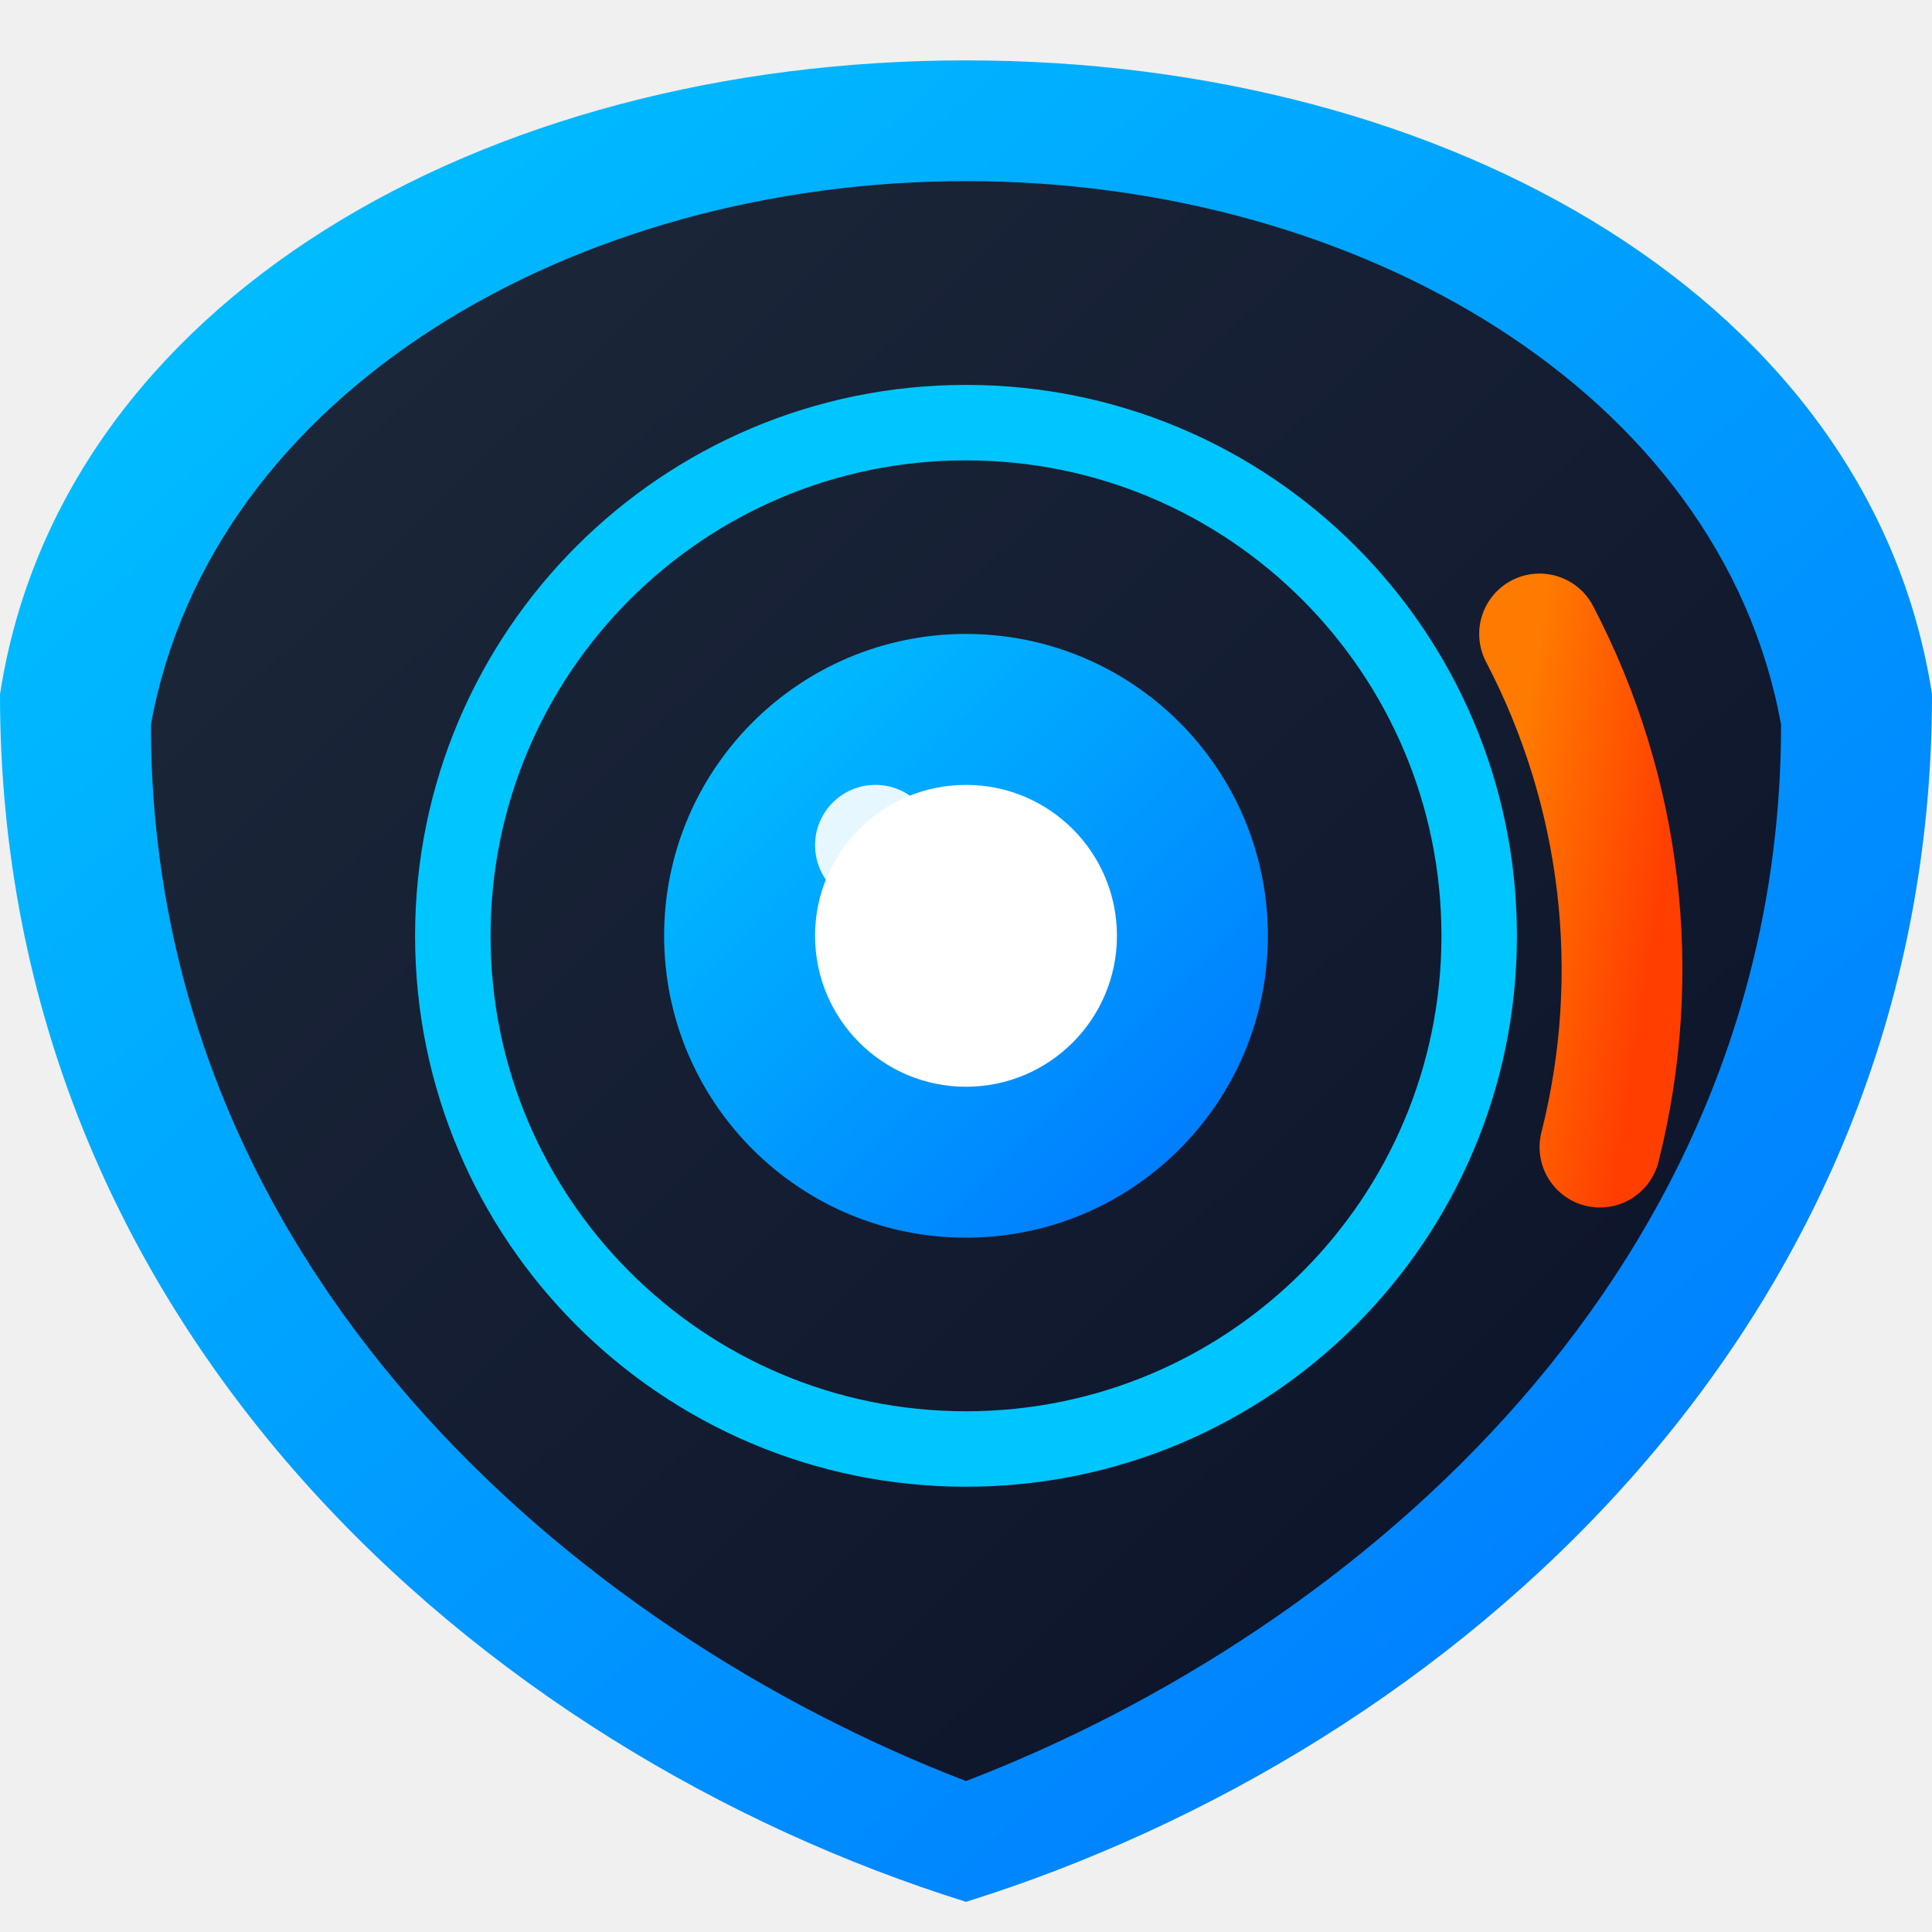
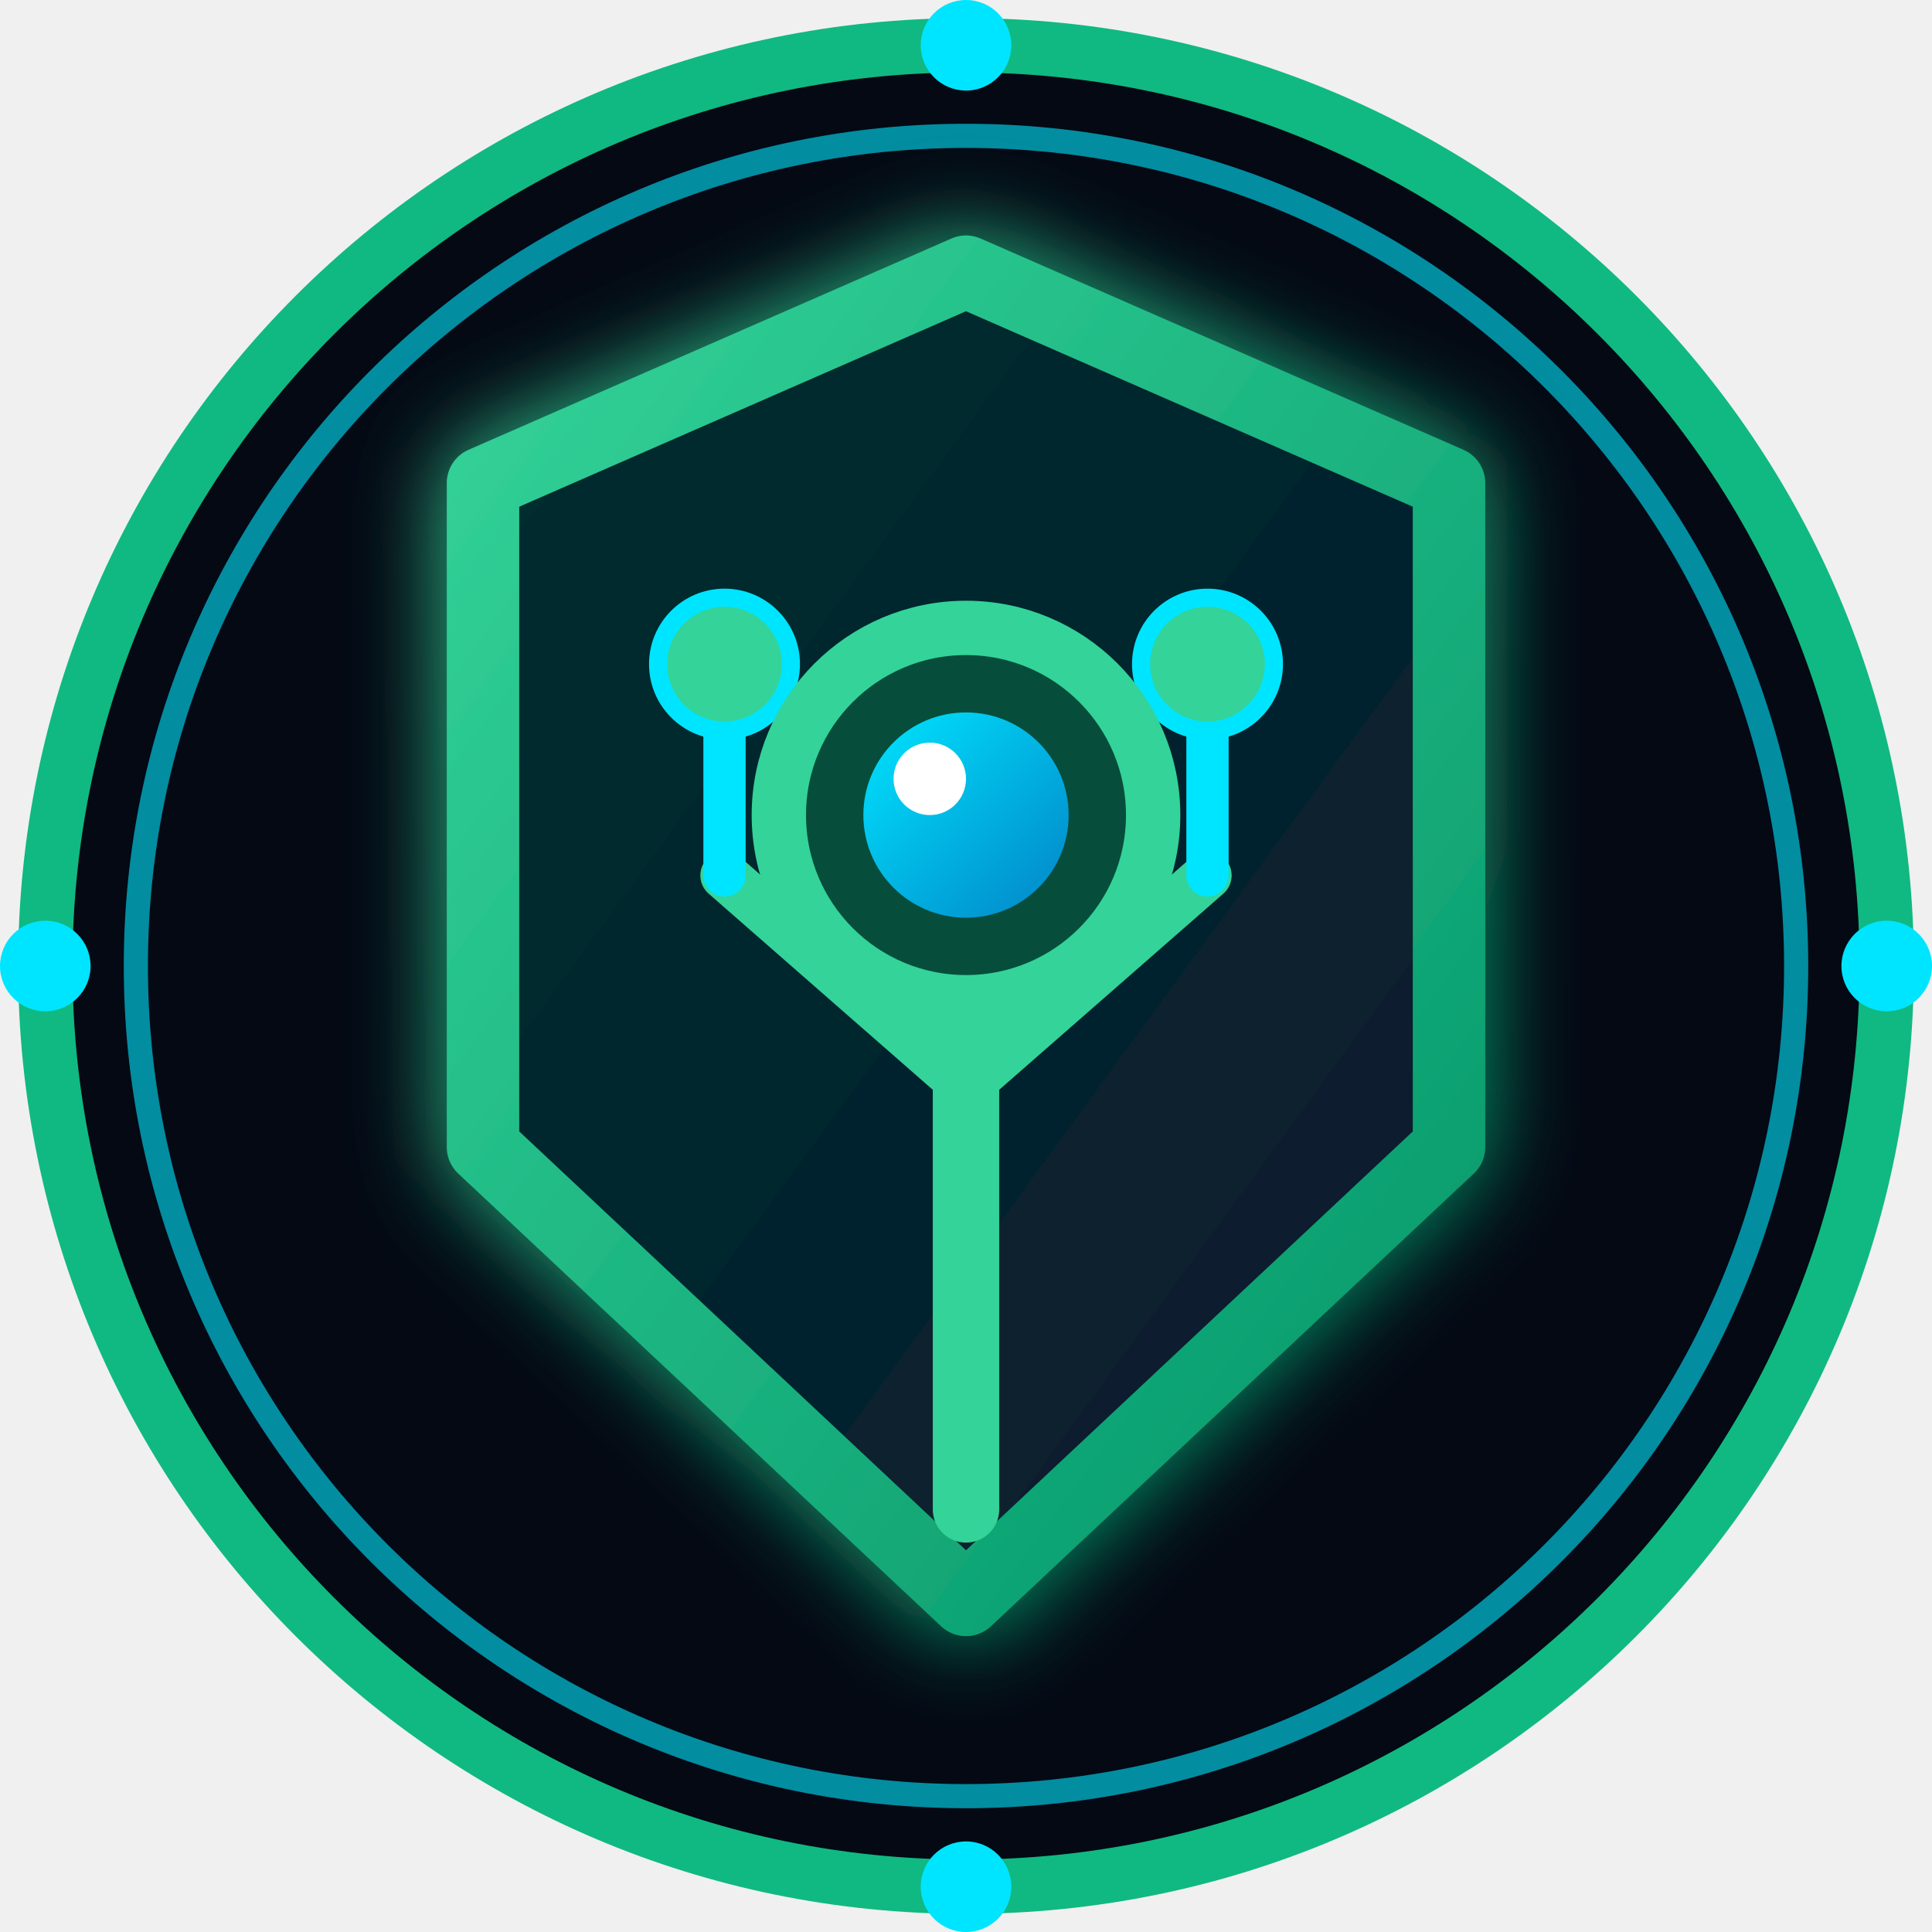
<svg xmlns="http://www.w3.org/2000/svg" viewBox="0 0 64 64" width="64" height="64">
  <defs>
-     <linearGradient id="shieldG" x1="0%" y1="0%" x2="100%" y2="100%">
-       <stop offset="0%" stop-color="#00C6FF" />
-       <stop offset="100%" stop-color="#0072FF" />
+     <linearGradient id="emGrad" x1="0%" y1="0%" x2="100%" y2="100%">
+       <stop offset="0%" stop-color="#34D399" />
+       <stop offset="100%" stop-color="#059669" />
    </linearGradient>
-     <linearGradient id="lensG" x1="0%" y1="0%" x2="100%" y2="100%">
-       <stop offset="0%" stop-color="#1E293B" />
-       <stop offset="100%" stop-color="#0A1128" />
+     <linearGradient id="bgShield" x1="0%" y1="0%" x2="100%" y2="100%">
+       <stop offset="0%" stop-color="#042F2E" />
+       <stop offset="100%" stop-color="#081A2E" />
    </linearGradient>
-     <linearGradient id="orgG" x1="0%" y1="0%" x2="100%" y2="100%">
-       <stop offset="0%" stop-color="#FF7A00" />
-       <stop offset="100%" stop-color="#FF3E00" />
+     <linearGradient id="cyanG" x1="0%" y1="0%" x2="100%" y2="100%">
+       <stop offset="0%" stop-color="#00E5FF" />
+       <stop offset="100%" stop-color="#0284C7" />
    </linearGradient>
+     <filter id="glow" x="-20%" y="-20%" width="140%" height="140%">
+       <feGaussianBlur stdDeviation="1.5" result="blur" />
+       <feComposite in="SourceGraphic" in2="blur" operator="over" />
+     </filter>
  </defs>
-   <path d="M32 2 C48 2, 62 10, 64 23 C64 44, 48 58, 32 63 C16 58, 0 44, 0 23 C2 10, 16 2, 32 2 Z" fill="url(#shieldG)" />
-   <path d="M32 6 C45 6, 57 13, 59 24 C59 42, 45 54, 32 59 C19 54, 5 42, 5 24 C7 13, 19 6, 32 6 Z" fill="url(#lensG)" />
-   <circle cx="32" cy="31" r="17" fill="none" stroke="#00C6FF" stroke-width="2.5" />
-   <circle cx="32" cy="31" r="10" fill="url(#shieldG)" />
-   <circle cx="32" cy="31" r="5" fill="#FFFFFF" />
-   <circle cx="29" cy="28" r="2" fill="#FFFFFF" opacity="0.9" />
-   <path d="M51 21 A24 24 0 0 1 53 38" fill="none" stroke="url(#orgG)" stroke-width="4" stroke-linecap="round" />
+   <circle cx="32" cy="32" r="30.5" fill="#040914" stroke="#10B981" stroke-width="1.8" />
+   <circle cx="32" cy="32" r="27.5" fill="none" stroke="#00E5FF" stroke-width="0.8" opacity="0.6" />
+   <circle cx="32" cy="1.5" r="1.5" fill="#00E5FF" />
+   <circle cx="32" cy="62.5" r="1.5" fill="#00E5FF" />
+   <circle cx="1.5" cy="32" r="1.5" fill="#00E5FF" />
+   <circle cx="62.5" cy="32" r="1.5" fill="#00E5FF" />
+   <path d="M32 9 L48 16 L48 38 L32 53 L16 38 L16 16 Z" fill="url(#bgShield)" stroke="url(#emGrad)" stroke-width="2.4" stroke-linejoin="round" filter="url(#glow)" />
+   <line x1="32" y1="50" x2="32" y2="28" stroke="#34D399" stroke-width="2.2" stroke-linecap="round" />
+   <line x1="32" y1="36" x2="24" y2="29" stroke="#34D399" stroke-width="1.6" stroke-linecap="round" />
+   <line x1="24" y1="29" x2="24" y2="23" stroke="#00E5FF" stroke-width="1.4" stroke-linecap="round" />
+   <circle cx="24" cy="22" r="2.2" fill="#34D399" stroke="#00E5FF" stroke-width="0.6" />
+   <line x1="32" y1="36" x2="40" y2="29" stroke="#34D399" stroke-width="1.6" stroke-linecap="round" />
+   <line x1="40" y1="29" x2="40" y2="23" stroke="#00E5FF" stroke-width="1.4" stroke-linecap="round" />
+   <circle cx="40" cy="22" r="2.2" fill="#34D399" stroke="#00E5FF" stroke-width="0.6" />
+   <circle cx="32" cy="27" r="6.2" fill="#064E3B" stroke="#34D399" stroke-width="1.8" />
+   <circle cx="32" cy="27" r="3.4" fill="url(#cyanG)" />
+   <circle cx="30.8" cy="25.8" r="1.2" fill="#FFFFFF" />
</svg>
